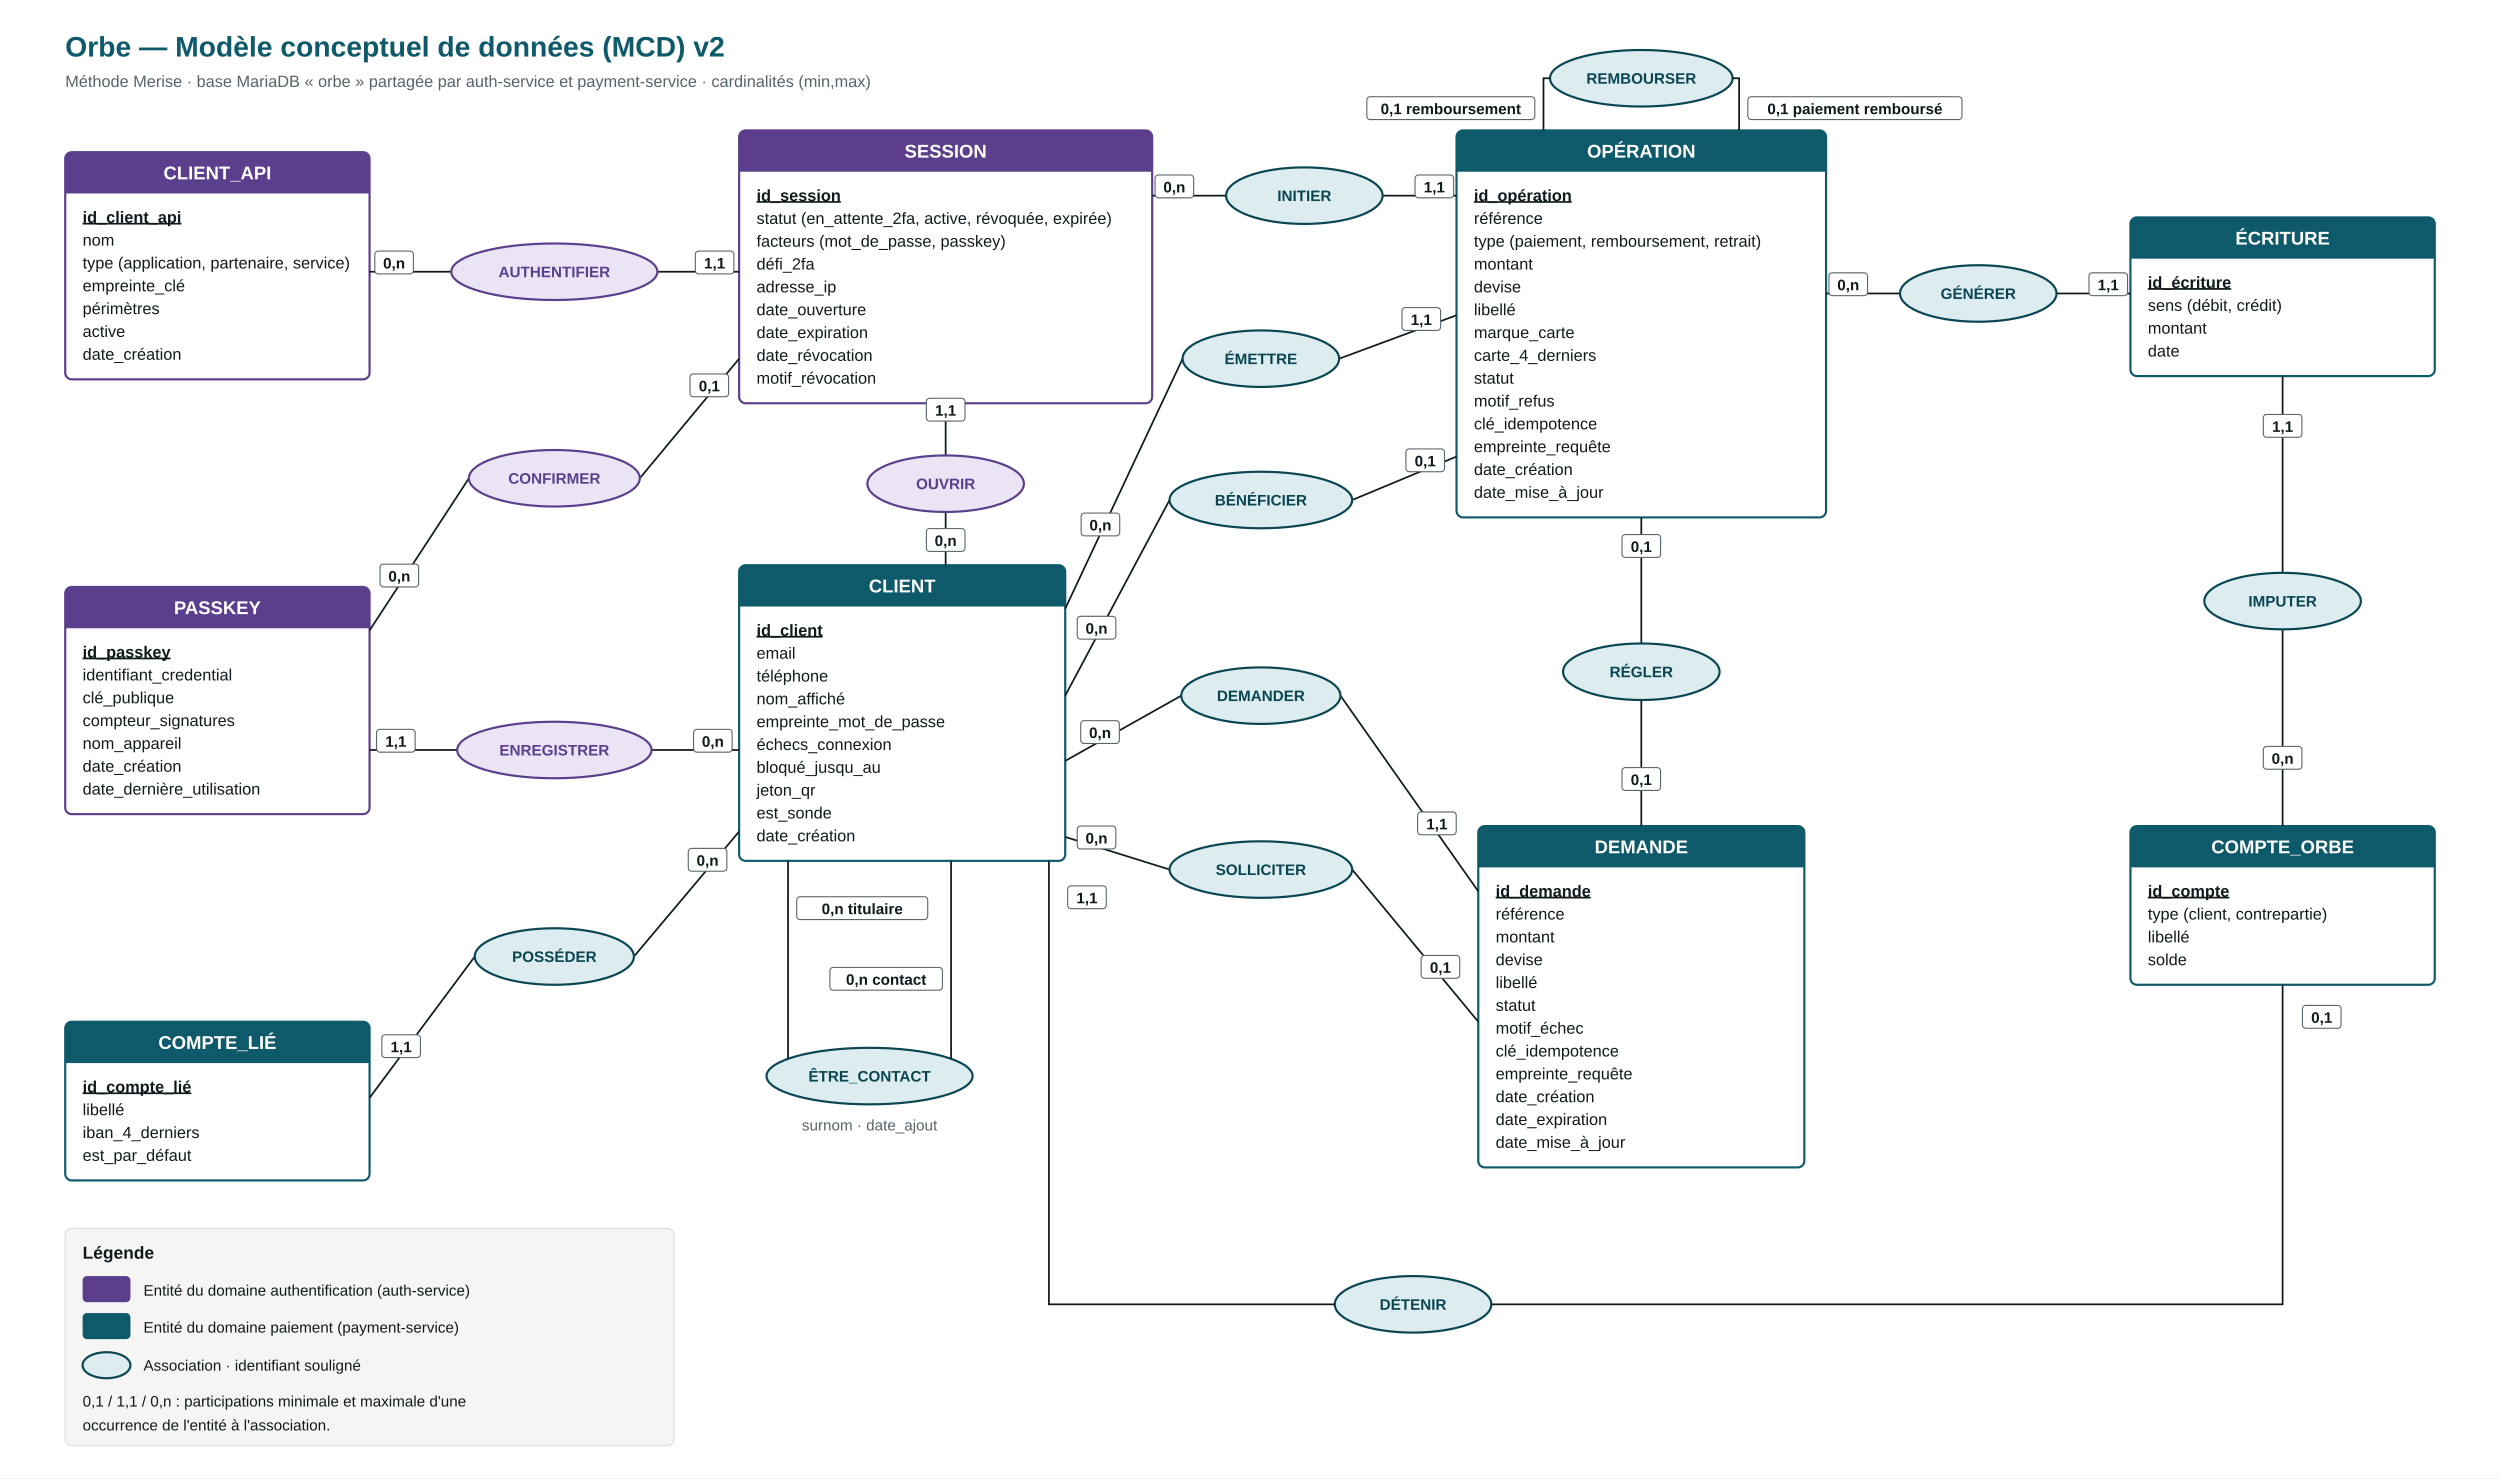
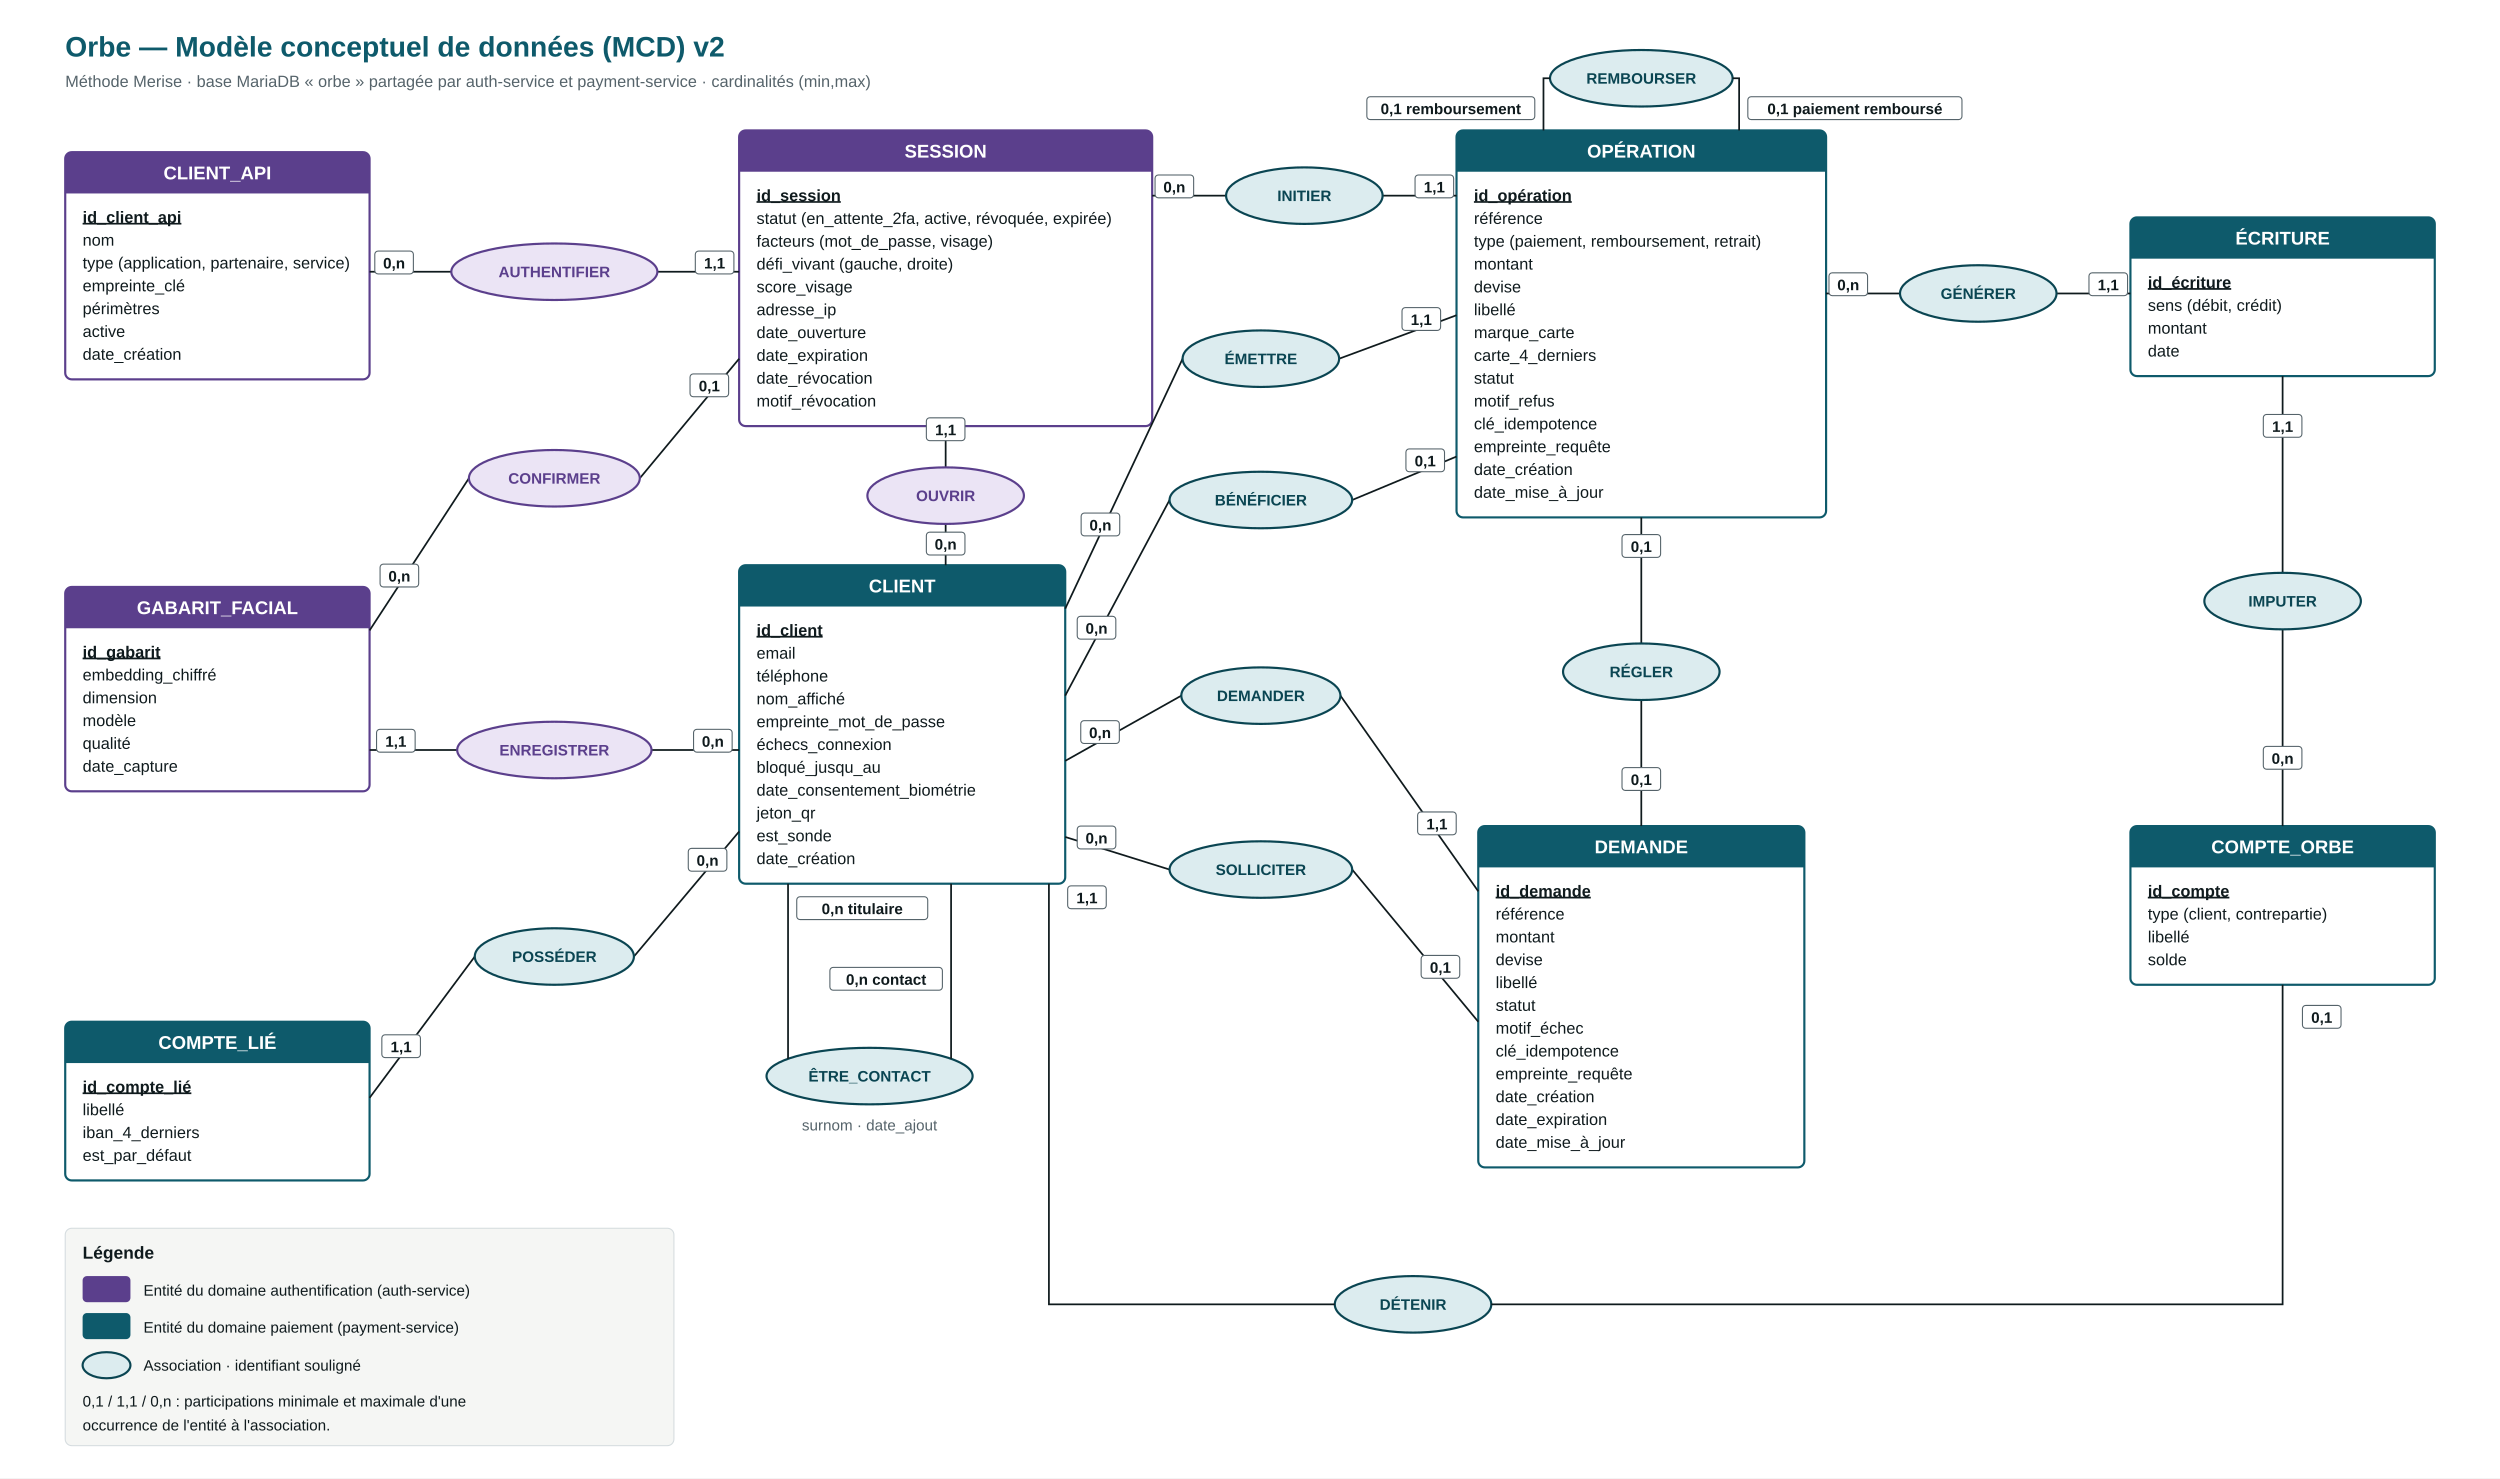
<svg xmlns="http://www.w3.org/2000/svg" width="2300" height="1360" viewBox="0 0 2300 1360" font-family="Segoe UI, Arial, sans-serif">
  <rect width="2300" height="1360" fill="#ffffff" />
  <text x="60" y="52" font-size="26" font-weight="bold" fill="#0e5a6b" text-anchor="start">Orbe — Modèle conceptuel de données (MCD) v2</text>
  <text x="60" y="80" font-size="15" font-weight="normal" fill="#55636a" text-anchor="start">Méthode Merise · base MariaDB « orbe » partagée par auth-service et payment-service · cardinalités (min,max)</text>
  <rect x="60" y="140" width="280" height="209" rx="6" fill="#fff" stroke="#5b3f8c" stroke-width="2" />
  <path d="M60 146 a6 6 0 0 1 6 -6 h268 a6 6 0 0 1 6 6 v32 h-280 z" fill="#5b3f8c" />
  <text x="200.0" y="165" font-size="17" font-weight="bold" fill="#fff" text-anchor="middle">CLIENT_API</text>
  <text x="76" y="205" font-size="15" font-weight="bold" fill="#0f1a1d" text-anchor="start" text-decoration="underline">id_client_api</text>
  <text x="76" y="226" font-size="15" font-weight="normal" fill="#0f1a1d" text-anchor="start">nom</text>
  <text x="76" y="247" font-size="15" font-weight="normal" fill="#0f1a1d" text-anchor="start">type (application, partenaire, service)</text>
  <text x="76" y="268" font-size="15" font-weight="normal" fill="#0f1a1d" text-anchor="start">empreinte_clé</text>
  <text x="76" y="289" font-size="15" font-weight="normal" fill="#0f1a1d" text-anchor="start">périmètres</text>
  <text x="76" y="310" font-size="15" font-weight="normal" fill="#0f1a1d" text-anchor="start">active</text>
  <text x="76" y="331" font-size="15" font-weight="normal" fill="#0f1a1d" text-anchor="start">date_création</text>
-   <rect x="680" y="120" width="380" height="251" rx="6" fill="#fff" stroke="#5b3f8c" stroke-width="2" />
+   <rect x="680" y="120" width="380" height="272" rx="6" fill="#fff" stroke="#5b3f8c" stroke-width="2" />
  <path d="M680 126 a6 6 0 0 1 6 -6 h368 a6 6 0 0 1 6 6 v32 h-380 z" fill="#5b3f8c" />
  <text x="870.0" y="145" font-size="17" font-weight="bold" fill="#fff" text-anchor="middle">SESSION</text>
  <text x="696" y="185" font-size="15" font-weight="bold" fill="#0f1a1d" text-anchor="start" text-decoration="underline">id_session</text>
  <text x="696" y="206" font-size="15" font-weight="normal" fill="#0f1a1d" text-anchor="start">statut (en_attente_2fa, active, révoquée, expirée)</text>
-   <text x="696" y="227" font-size="15" font-weight="normal" fill="#0f1a1d" text-anchor="start">facteurs (mot_de_passe, passkey)</text>
-   <text x="696" y="248" font-size="15" font-weight="normal" fill="#0f1a1d" text-anchor="start">défi_2fa</text>
-   <text x="696" y="269" font-size="15" font-weight="normal" fill="#0f1a1d" text-anchor="start">adresse_ip</text>
-   <text x="696" y="290" font-size="15" font-weight="normal" fill="#0f1a1d" text-anchor="start">date_ouverture</text>
-   <text x="696" y="311" font-size="15" font-weight="normal" fill="#0f1a1d" text-anchor="start">date_expiration</text>
-   <text x="696" y="332" font-size="15" font-weight="normal" fill="#0f1a1d" text-anchor="start">date_révocation</text>
-   <text x="696" y="353" font-size="15" font-weight="normal" fill="#0f1a1d" text-anchor="start">motif_révocation</text>
-   <rect x="60" y="540" width="280" height="209" rx="6" fill="#fff" stroke="#5b3f8c" stroke-width="2" />
+   <text x="696" y="227" font-size="15" font-weight="normal" fill="#0f1a1d" text-anchor="start">facteurs (mot_de_passe, visage)</text>
+   <text x="696" y="248" font-size="15" font-weight="normal" fill="#0f1a1d" text-anchor="start">défi_vivant (gauche, droite)</text>
+   <text x="696" y="269" font-size="15" font-weight="normal" fill="#0f1a1d" text-anchor="start">score_visage</text>
+   <text x="696" y="290" font-size="15" font-weight="normal" fill="#0f1a1d" text-anchor="start">adresse_ip</text>
+   <text x="696" y="311" font-size="15" font-weight="normal" fill="#0f1a1d" text-anchor="start">date_ouverture</text>
+   <text x="696" y="332" font-size="15" font-weight="normal" fill="#0f1a1d" text-anchor="start">date_expiration</text>
+   <text x="696" y="353" font-size="15" font-weight="normal" fill="#0f1a1d" text-anchor="start">date_révocation</text>
+   <text x="696" y="374" font-size="15" font-weight="normal" fill="#0f1a1d" text-anchor="start">motif_révocation</text>
+   <rect x="60" y="540" width="280" height="188" rx="6" fill="#fff" stroke="#5b3f8c" stroke-width="2" />
  <path d="M60 546 a6 6 0 0 1 6 -6 h268 a6 6 0 0 1 6 6 v32 h-280 z" fill="#5b3f8c" />
-   <text x="200.0" y="565" font-size="17" font-weight="bold" fill="#fff" text-anchor="middle">PASSKEY</text>
-   <text x="76" y="605" font-size="15" font-weight="bold" fill="#0f1a1d" text-anchor="start" text-decoration="underline">id_passkey</text>
-   <text x="76" y="626" font-size="15" font-weight="normal" fill="#0f1a1d" text-anchor="start">identifiant_credential</text>
-   <text x="76" y="647" font-size="15" font-weight="normal" fill="#0f1a1d" text-anchor="start">clé_publique</text>
-   <text x="76" y="668" font-size="15" font-weight="normal" fill="#0f1a1d" text-anchor="start">compteur_signatures</text>
-   <text x="76" y="689" font-size="15" font-weight="normal" fill="#0f1a1d" text-anchor="start">nom_appareil</text>
-   <text x="76" y="710" font-size="15" font-weight="normal" fill="#0f1a1d" text-anchor="start">date_création</text>
-   <text x="76" y="731" font-size="15" font-weight="normal" fill="#0f1a1d" text-anchor="start">date_dernière_utilisation</text>
-   <rect x="680" y="520" width="300" height="272" rx="6" fill="#fff" stroke="#0e5a6b" stroke-width="2" />
+   <text x="200.0" y="565" font-size="17" font-weight="bold" fill="#fff" text-anchor="middle">GABARIT_FACIAL</text>
+   <text x="76" y="605" font-size="15" font-weight="bold" fill="#0f1a1d" text-anchor="start" text-decoration="underline">id_gabarit</text>
+   <text x="76" y="626" font-size="15" font-weight="normal" fill="#0f1a1d" text-anchor="start">embedding_chiffré</text>
+   <text x="76" y="647" font-size="15" font-weight="normal" fill="#0f1a1d" text-anchor="start">dimension</text>
+   <text x="76" y="668" font-size="15" font-weight="normal" fill="#0f1a1d" text-anchor="start">modèle</text>
+   <text x="76" y="689" font-size="15" font-weight="normal" fill="#0f1a1d" text-anchor="start">qualité</text>
+   <text x="76" y="710" font-size="15" font-weight="normal" fill="#0f1a1d" text-anchor="start">date_capture</text>
+   <rect x="680" y="520" width="300" height="293" rx="6" fill="#fff" stroke="#0e5a6b" stroke-width="2" />
  <path d="M680 526 a6 6 0 0 1 6 -6 h288 a6 6 0 0 1 6 6 v32 h-300 z" fill="#0e5a6b" />
  <text x="830.0" y="545" font-size="17" font-weight="bold" fill="#fff" text-anchor="middle">CLIENT</text>
  <text x="696" y="585" font-size="15" font-weight="bold" fill="#0f1a1d" text-anchor="start" text-decoration="underline">id_client</text>
  <text x="696" y="606" font-size="15" font-weight="normal" fill="#0f1a1d" text-anchor="start">email</text>
  <text x="696" y="627" font-size="15" font-weight="normal" fill="#0f1a1d" text-anchor="start">téléphone</text>
  <text x="696" y="648" font-size="15" font-weight="normal" fill="#0f1a1d" text-anchor="start">nom_affiché</text>
  <text x="696" y="669" font-size="15" font-weight="normal" fill="#0f1a1d" text-anchor="start">empreinte_mot_de_passe</text>
  <text x="696" y="690" font-size="15" font-weight="normal" fill="#0f1a1d" text-anchor="start">échecs_connexion</text>
  <text x="696" y="711" font-size="15" font-weight="normal" fill="#0f1a1d" text-anchor="start">bloqué_jusqu_au</text>
-   <text x="696" y="732" font-size="15" font-weight="normal" fill="#0f1a1d" text-anchor="start">jeton_qr</text>
-   <text x="696" y="753" font-size="15" font-weight="normal" fill="#0f1a1d" text-anchor="start">est_sonde</text>
-   <text x="696" y="774" font-size="15" font-weight="normal" fill="#0f1a1d" text-anchor="start">date_création</text>
+   <text x="696" y="732" font-size="15" font-weight="normal" fill="#0f1a1d" text-anchor="start">date_consentement_biométrie</text>
+   <text x="696" y="753" font-size="15" font-weight="normal" fill="#0f1a1d" text-anchor="start">jeton_qr</text>
+   <text x="696" y="774" font-size="15" font-weight="normal" fill="#0f1a1d" text-anchor="start">est_sonde</text>
+   <text x="696" y="795" font-size="15" font-weight="normal" fill="#0f1a1d" text-anchor="start">date_création</text>
  <rect x="60" y="940" width="280" height="146" rx="6" fill="#fff" stroke="#0e5a6b" stroke-width="2" />
  <path d="M60 946 a6 6 0 0 1 6 -6 h268 a6 6 0 0 1 6 6 v32 h-280 z" fill="#0e5a6b" />
  <text x="200.0" y="965" font-size="17" font-weight="bold" fill="#fff" text-anchor="middle">COMPTE_LIÉ</text>
  <text x="76" y="1005" font-size="15" font-weight="bold" fill="#0f1a1d" text-anchor="start" text-decoration="underline">id_compte_lié</text>
  <text x="76" y="1026" font-size="15" font-weight="normal" fill="#0f1a1d" text-anchor="start">libellé</text>
  <text x="76" y="1047" font-size="15" font-weight="normal" fill="#0f1a1d" text-anchor="start">iban_4_derniers</text>
  <text x="76" y="1068" font-size="15" font-weight="normal" fill="#0f1a1d" text-anchor="start">est_par_défaut</text>
  <rect x="1340" y="120" width="340" height="356" rx="6" fill="#fff" stroke="#0e5a6b" stroke-width="2" />
  <path d="M1340 126 a6 6 0 0 1 6 -6 h328 a6 6 0 0 1 6 6 v32 h-340 z" fill="#0e5a6b" />
  <text x="1510.0" y="145" font-size="17" font-weight="bold" fill="#fff" text-anchor="middle">OPÉRATION</text>
  <text x="1356" y="185" font-size="15" font-weight="bold" fill="#0f1a1d" text-anchor="start" text-decoration="underline">id_opération</text>
  <text x="1356" y="206" font-size="15" font-weight="normal" fill="#0f1a1d" text-anchor="start">référence</text>
  <text x="1356" y="227" font-size="15" font-weight="normal" fill="#0f1a1d" text-anchor="start">type (paiement, remboursement, retrait)</text>
  <text x="1356" y="248" font-size="15" font-weight="normal" fill="#0f1a1d" text-anchor="start">montant</text>
  <text x="1356" y="269" font-size="15" font-weight="normal" fill="#0f1a1d" text-anchor="start">devise</text>
  <text x="1356" y="290" font-size="15" font-weight="normal" fill="#0f1a1d" text-anchor="start">libellé</text>
  <text x="1356" y="311" font-size="15" font-weight="normal" fill="#0f1a1d" text-anchor="start">marque_carte</text>
  <text x="1356" y="332" font-size="15" font-weight="normal" fill="#0f1a1d" text-anchor="start">carte_4_derniers</text>
  <text x="1356" y="353" font-size="15" font-weight="normal" fill="#0f1a1d" text-anchor="start">statut</text>
  <text x="1356" y="374" font-size="15" font-weight="normal" fill="#0f1a1d" text-anchor="start">motif_refus</text>
  <text x="1356" y="395" font-size="15" font-weight="normal" fill="#0f1a1d" text-anchor="start">clé_idempotence</text>
  <text x="1356" y="416" font-size="15" font-weight="normal" fill="#0f1a1d" text-anchor="start">empreinte_requête</text>
  <text x="1356" y="437" font-size="15" font-weight="normal" fill="#0f1a1d" text-anchor="start">date_création</text>
  <text x="1356" y="458" font-size="15" font-weight="normal" fill="#0f1a1d" text-anchor="start">date_mise_à_jour</text>
  <rect x="1360" y="760" width="300" height="314" rx="6" fill="#fff" stroke="#0e5a6b" stroke-width="2" />
  <path d="M1360 766 a6 6 0 0 1 6 -6 h288 a6 6 0 0 1 6 6 v32 h-300 z" fill="#0e5a6b" />
  <text x="1510.0" y="785" font-size="17" font-weight="bold" fill="#fff" text-anchor="middle">DEMANDE</text>
  <text x="1376" y="825" font-size="15" font-weight="bold" fill="#0f1a1d" text-anchor="start" text-decoration="underline">id_demande</text>
  <text x="1376" y="846" font-size="15" font-weight="normal" fill="#0f1a1d" text-anchor="start">référence</text>
  <text x="1376" y="867" font-size="15" font-weight="normal" fill="#0f1a1d" text-anchor="start">montant</text>
  <text x="1376" y="888" font-size="15" font-weight="normal" fill="#0f1a1d" text-anchor="start">devise</text>
  <text x="1376" y="909" font-size="15" font-weight="normal" fill="#0f1a1d" text-anchor="start">libellé</text>
  <text x="1376" y="930" font-size="15" font-weight="normal" fill="#0f1a1d" text-anchor="start">statut</text>
  <text x="1376" y="951" font-size="15" font-weight="normal" fill="#0f1a1d" text-anchor="start">motif_échec</text>
  <text x="1376" y="972" font-size="15" font-weight="normal" fill="#0f1a1d" text-anchor="start">clé_idempotence</text>
  <text x="1376" y="993" font-size="15" font-weight="normal" fill="#0f1a1d" text-anchor="start">empreinte_requête</text>
  <text x="1376" y="1014" font-size="15" font-weight="normal" fill="#0f1a1d" text-anchor="start">date_création</text>
  <text x="1376" y="1035" font-size="15" font-weight="normal" fill="#0f1a1d" text-anchor="start">date_expiration</text>
  <text x="1376" y="1056" font-size="15" font-weight="normal" fill="#0f1a1d" text-anchor="start">date_mise_à_jour</text>
  <rect x="1960" y="200" width="280" height="146" rx="6" fill="#fff" stroke="#0e5a6b" stroke-width="2" />
  <path d="M1960 206 a6 6 0 0 1 6 -6 h268 a6 6 0 0 1 6 6 v32 h-280 z" fill="#0e5a6b" />
  <text x="2100.0" y="225" font-size="17" font-weight="bold" fill="#fff" text-anchor="middle">ÉCRITURE</text>
  <text x="1976" y="265" font-size="15" font-weight="bold" fill="#0f1a1d" text-anchor="start" text-decoration="underline">id_écriture</text>
  <text x="1976" y="286" font-size="15" font-weight="normal" fill="#0f1a1d" text-anchor="start">sens (débit, crédit)</text>
  <text x="1976" y="307" font-size="15" font-weight="normal" fill="#0f1a1d" text-anchor="start">montant</text>
  <text x="1976" y="328" font-size="15" font-weight="normal" fill="#0f1a1d" text-anchor="start">date</text>
  <rect x="1960" y="760" width="280" height="146" rx="6" fill="#fff" stroke="#0e5a6b" stroke-width="2" />
  <path d="M1960 766 a6 6 0 0 1 6 -6 h268 a6 6 0 0 1 6 6 v32 h-280 z" fill="#0e5a6b" />
  <text x="2100.0" y="785" font-size="17" font-weight="bold" fill="#fff" text-anchor="middle">COMPTE_ORBE</text>
  <text x="1976" y="825" font-size="15" font-weight="bold" fill="#0f1a1d" text-anchor="start" text-decoration="underline">id_compte</text>
  <text x="1976" y="846" font-size="15" font-weight="normal" fill="#0f1a1d" text-anchor="start">type (client, contrepartie)</text>
  <text x="1976" y="867" font-size="15" font-weight="normal" fill="#0f1a1d" text-anchor="start">libellé</text>
  <text x="1976" y="888" font-size="15" font-weight="normal" fill="#0f1a1d" text-anchor="start">solde</text>
  <polyline points="340,250 415.2,250" fill="none" stroke="#0f1a1d" stroke-width="1.6" />
  <polyline points="604.8,250 680,250" fill="none" stroke="#0f1a1d" stroke-width="1.6" />
  <ellipse cx="510" cy="250" rx="94.8" ry="26" fill="#ebe4f5" stroke="#5b3f8c" stroke-width="2" />
  <text x="510" y="255" font-size="14" font-weight="bold" fill="#5b3f8c" text-anchor="middle">AUTHENTIFIER</text>
  <rect x="344.81" y="231.0" width="35.5" height="21" rx="3" fill="#fff" stroke="#55636a" stroke-width="1" />
  <text x="362.56" y="247.0" font-size="14" font-weight="bold" fill="#0f1a1d" text-anchor="middle">0,n</text>
  <rect x="639.69" y="231.0" width="35.5" height="21" rx="3" fill="#fff" stroke="#55636a" stroke-width="1" />
  <text x="657.44" y="247.0" font-size="14" font-weight="bold" fill="#0f1a1d" text-anchor="middle">1,1</text>
  <polyline points="340,580 431.4,440" fill="none" stroke="#0f1a1d" stroke-width="1.6" />
  <polyline points="588.6,440 680,330" fill="none" stroke="#0f1a1d" stroke-width="1.6" />
  <ellipse cx="510" cy="440" rx="78.6" ry="26" fill="#ebe4f5" stroke="#5b3f8c" stroke-width="2" />
  <text x="510" y="445" font-size="14" font-weight="bold" fill="#5b3f8c" text-anchor="middle">CONFIRMER</text>
  <rect x="349.67" y="519.0" width="35.5" height="21" rx="3" fill="#fff" stroke="#55636a" stroke-width="1" />
  <text x="367.42" y="535.0" font-size="14" font-weight="bold" fill="#0f1a1d" text-anchor="middle">0,n</text>
  <rect x="634.83" y="344.0" width="35.5" height="21" rx="3" fill="#fff" stroke="#55636a" stroke-width="1" />
  <text x="652.58" y="360.0" font-size="14" font-weight="bold" fill="#0f1a1d" text-anchor="middle">0,1</text>
  <polyline points="340,690 420.6,690" fill="none" stroke="#0f1a1d" stroke-width="1.6" />
  <polyline points="599.4,690 680,690" fill="none" stroke="#0f1a1d" stroke-width="1.6" />
  <ellipse cx="510" cy="690" rx="89.4" ry="26" fill="#ebe4f5" stroke="#5b3f8c" stroke-width="2" />
  <text x="510" y="695" font-size="14" font-weight="bold" fill="#5b3f8c" text-anchor="middle">ENREGISTRER</text>
  <rect x="346.43" y="671.0" width="35.5" height="21" rx="3" fill="#fff" stroke="#55636a" stroke-width="1" />
  <text x="364.18" y="687.0" font-size="14" font-weight="bold" fill="#0f1a1d" text-anchor="middle">1,1</text>
  <rect x="638.07" y="671.0" width="35.5" height="21" rx="3" fill="#fff" stroke="#55636a" stroke-width="1" />
  <text x="655.82" y="687.0" font-size="14" font-weight="bold" fill="#0f1a1d" text-anchor="middle">0,n</text>
-   <polyline points="870,371 870,419" fill="none" stroke="#0f1a1d" stroke-width="1.6" />
-   <polyline points="870,471 870,520" fill="none" stroke="#0f1a1d" stroke-width="1.6" />
-   <ellipse cx="870" cy="445" rx="72" ry="26" fill="#ebe4f5" stroke="#5b3f8c" stroke-width="2" />
-   <text x="870" y="450" font-size="14" font-weight="bold" fill="#5b3f8c" text-anchor="middle">OUVRIR</text>
-   <rect x="852.25" y="366.4" width="35.5" height="21" rx="3" fill="#fff" stroke="#55636a" stroke-width="1" />
-   <text x="870.0" y="382.4" font-size="14" font-weight="bold" fill="#0f1a1d" text-anchor="middle">1,1</text>
-   <rect x="852.25" y="486.3" width="35.5" height="21" rx="3" fill="#fff" stroke="#55636a" stroke-width="1" />
-   <text x="870.0" y="502.3" font-size="14" font-weight="bold" fill="#0f1a1d" text-anchor="middle">0,n</text>
+   <polyline points="870,392 870,430" fill="none" stroke="#0f1a1d" stroke-width="1.6" />
+   <polyline points="870,482 870,520" fill="none" stroke="#0f1a1d" stroke-width="1.6" />
+   <ellipse cx="870" cy="456" rx="72" ry="26" fill="#ebe4f5" stroke="#5b3f8c" stroke-width="2" />
+   <text x="870" y="461" font-size="14" font-weight="bold" fill="#5b3f8c" text-anchor="middle">OUVRIR</text>
+   <rect x="852.25" y="384.4" width="35.5" height="21" rx="3" fill="#fff" stroke="#55636a" stroke-width="1" />
+   <text x="870.0" y="400.4" font-size="14" font-weight="bold" fill="#0f1a1d" text-anchor="middle">1,1</text>
+   <rect x="852.25" y="489.6" width="35.5" height="21" rx="3" fill="#fff" stroke="#55636a" stroke-width="1" />
+   <text x="870.0" y="505.6" font-size="14" font-weight="bold" fill="#0f1a1d" text-anchor="middle">0,n</text>
  <polyline points="340,1010 436.8,880" fill="none" stroke="#0f1a1d" stroke-width="1.6" />
  <polyline points="583.2,880 680,765" fill="none" stroke="#0f1a1d" stroke-width="1.6" />
  <ellipse cx="510" cy="880" rx="73.2" ry="26" fill="#dcecef" stroke="#0a4552" stroke-width="2" />
  <text x="510" y="885" font-size="14" font-weight="bold" fill="#0a4552" text-anchor="middle">POSSÉDER</text>
  <rect x="351.29" y="952.0" width="35.5" height="21" rx="3" fill="#fff" stroke="#55636a" stroke-width="1" />
  <text x="369.04" y="968.0" font-size="14" font-weight="bold" fill="#0f1a1d" text-anchor="middle">1,1</text>
  <rect x="633.21" y="780.5" width="35.5" height="21" rx="3" fill="#fff" stroke="#55636a" stroke-width="1" />
  <text x="650.96" y="796.5" font-size="14" font-weight="bold" fill="#0f1a1d" text-anchor="middle">0,n</text>
  <polyline points="1060,180 1128,180" fill="none" stroke="#0f1a1d" stroke-width="1.6" />
  <polyline points="1272,180 1340,180" fill="none" stroke="#0f1a1d" stroke-width="1.6" />
  <ellipse cx="1200" cy="180" rx="72" ry="26" fill="#dcecef" stroke="#0a4552" stroke-width="2" />
  <text x="1200" y="185" font-size="14" font-weight="bold" fill="#0a4552" text-anchor="middle">INITIER</text>
  <rect x="1062.65" y="161.0" width="35.5" height="21" rx="3" fill="#fff" stroke="#55636a" stroke-width="1" />
  <text x="1080.4" y="177.0" font-size="14" font-weight="bold" fill="#0f1a1d" text-anchor="middle">0,n</text>
  <rect x="1301.85" y="161.0" width="35.5" height="21" rx="3" fill="#fff" stroke="#55636a" stroke-width="1" />
  <text x="1319.6" y="177.0" font-size="14" font-weight="bold" fill="#0f1a1d" text-anchor="middle">1,1</text>
  <polyline points="980,560 1088,330" fill="none" stroke="#0f1a1d" stroke-width="1.6" />
  <polyline points="1232,330 1340,290" fill="none" stroke="#0f1a1d" stroke-width="1.6" />
  <ellipse cx="1160" cy="330" rx="72" ry="26" fill="#dcecef" stroke="#0a4552" stroke-width="2" />
  <text x="1160" y="335" font-size="14" font-weight="bold" fill="#0a4552" text-anchor="middle">ÉMETTRE</text>
  <rect x="994.65" y="472.0" width="35.5" height="21" rx="3" fill="#fff" stroke="#55636a" stroke-width="1" />
  <text x="1012.4" y="488.0" font-size="14" font-weight="bold" fill="#0f1a1d" text-anchor="middle">0,n</text>
  <rect x="1289.85" y="283.0" width="35.5" height="21" rx="3" fill="#fff" stroke="#55636a" stroke-width="1" />
  <text x="1307.6" y="299.0" font-size="14" font-weight="bold" fill="#0f1a1d" text-anchor="middle">1,1</text>
  <polyline points="980,640 1076.0,460" fill="none" stroke="#0f1a1d" stroke-width="1.6" />
  <polyline points="1244.0,460 1340,420" fill="none" stroke="#0f1a1d" stroke-width="1.6" />
  <ellipse cx="1160" cy="460" rx="84.0" ry="26" fill="#dcecef" stroke="#0a4552" stroke-width="2" />
  <text x="1160" y="465" font-size="14" font-weight="bold" fill="#0a4552" text-anchor="middle">BÉNÉFICIER</text>
  <rect x="991.05" y="567.0" width="35.5" height="21" rx="3" fill="#fff" stroke="#55636a" stroke-width="1" />
  <text x="1008.8" y="583.0" font-size="14" font-weight="bold" fill="#0f1a1d" text-anchor="middle">0,n</text>
  <rect x="1293.45" y="413.0" width="35.5" height="21" rx="3" fill="#fff" stroke="#55636a" stroke-width="1" />
  <text x="1311.2" y="429.0" font-size="14" font-weight="bold" fill="#0f1a1d" text-anchor="middle">0,1</text>
  <polyline points="980,700 1086.8,640" fill="none" stroke="#0f1a1d" stroke-width="1.6" />
  <polyline points="1233.2,640 1360,820" fill="none" stroke="#0f1a1d" stroke-width="1.6" />
  <ellipse cx="1160" cy="640" rx="73.2" ry="26" fill="#dcecef" stroke="#0a4552" stroke-width="2" />
  <text x="1160" y="645" font-size="14" font-weight="bold" fill="#0a4552" text-anchor="middle">DEMANDER</text>
  <rect x="994.29" y="663.0" width="35.5" height="21" rx="3" fill="#fff" stroke="#55636a" stroke-width="1" />
  <text x="1012.04" y="679.0" font-size="14" font-weight="bold" fill="#0f1a1d" text-anchor="middle">0,n</text>
  <rect x="1304.21" y="747.0" width="35.5" height="21" rx="3" fill="#fff" stroke="#55636a" stroke-width="1" />
  <text x="1321.96" y="763.0" font-size="14" font-weight="bold" fill="#0f1a1d" text-anchor="middle">1,1</text>
  <polyline points="980,770 1076.0,800" fill="none" stroke="#0f1a1d" stroke-width="1.6" />
  <polyline points="1244.0,800 1360,940" fill="none" stroke="#0f1a1d" stroke-width="1.6" />
  <ellipse cx="1160" cy="800" rx="84.0" ry="26" fill="#dcecef" stroke="#0a4552" stroke-width="2" />
  <text x="1160" y="805" font-size="14" font-weight="bold" fill="#0a4552" text-anchor="middle">SOLLICITER</text>
  <rect x="991.05" y="760.0" width="35.5" height="21" rx="3" fill="#fff" stroke="#55636a" stroke-width="1" />
  <text x="1008.8" y="776.0" font-size="14" font-weight="bold" fill="#0f1a1d" text-anchor="middle">0,n</text>
  <rect x="1307.45" y="879.0" width="35.5" height="21" rx="3" fill="#fff" stroke="#55636a" stroke-width="1" />
  <text x="1325.2" y="895.0" font-size="14" font-weight="bold" fill="#0f1a1d" text-anchor="middle">0,1</text>
  <polyline points="1510,476 1510,592" fill="none" stroke="#0f1a1d" stroke-width="1.6" />
  <polyline points="1510,644 1510,760" fill="none" stroke="#0f1a1d" stroke-width="1.6" />
  <ellipse cx="1510" cy="618" rx="72" ry="26" fill="#dcecef" stroke="#0a4552" stroke-width="2" />
  <text x="1510" y="623" font-size="14" font-weight="bold" fill="#0a4552" text-anchor="middle">RÉGLER</text>
  <rect x="1492.25" y="491.8" width="35.5" height="21" rx="3" fill="#fff" stroke="#55636a" stroke-width="1" />
  <text x="1510.0" y="507.8" font-size="14" font-weight="bold" fill="#0f1a1d" text-anchor="middle">0,1</text>
  <rect x="1492.25" y="706.2" width="35.5" height="21" rx="3" fill="#fff" stroke="#55636a" stroke-width="1" />
  <text x="1510.0" y="722.2" font-size="14" font-weight="bold" fill="#0f1a1d" text-anchor="middle">0,1</text>
  <ellipse cx="1510" cy="72" rx="84.0" ry="26" fill="#dcecef" stroke="#0a4552" stroke-width="2" />
  <text x="1510" y="77" font-size="14" font-weight="bold" fill="#0a4552" text-anchor="middle">REMBOURSER</text>
  <polyline points="1420,120 1420,72 1426.0,72" fill="none" stroke="#0f1a1d" stroke-width="1.6" />
  <polyline points="1600,120 1600,72 1594.0,72" fill="none" stroke="#0f1a1d" stroke-width="1.6" />
  <rect x="1257.5" y="89" width="154.5" height="21" rx="3" fill="#fff" stroke="#55636a" stroke-width="1" />
  <text x="1334.75" y="105" font-size="14" font-weight="bold" fill="#0f1a1d" text-anchor="middle">0,1 remboursement</text>
  <rect x="1608" y="89" width="197.0" height="21" rx="3" fill="#fff" stroke="#55636a" stroke-width="1" />
  <text x="1706.5" y="105" font-size="14" font-weight="bold" fill="#0f1a1d" text-anchor="middle">0,1 paiement remboursé</text>
  <polyline points="1680,270 1748,270" fill="none" stroke="#0f1a1d" stroke-width="1.6" />
  <polyline points="1892,270 1960,270" fill="none" stroke="#0f1a1d" stroke-width="1.6" />
  <ellipse cx="1820" cy="270" rx="72" ry="26" fill="#dcecef" stroke="#0a4552" stroke-width="2" />
  <text x="1820" y="275" font-size="14" font-weight="bold" fill="#0a4552" text-anchor="middle">GÉNÉRER</text>
  <rect x="1682.65" y="251.0" width="35.5" height="21" rx="3" fill="#fff" stroke="#55636a" stroke-width="1" />
  <text x="1700.4" y="267.0" font-size="14" font-weight="bold" fill="#0f1a1d" text-anchor="middle">0,n</text>
  <rect x="1921.85" y="251.0" width="35.5" height="21" rx="3" fill="#fff" stroke="#55636a" stroke-width="1" />
  <text x="1939.6" y="267.0" font-size="14" font-weight="bold" fill="#0f1a1d" text-anchor="middle">1,1</text>
  <polyline points="2100,346 2100,527" fill="none" stroke="#0f1a1d" stroke-width="1.6" />
  <polyline points="2100,579 2100,760" fill="none" stroke="#0f1a1d" stroke-width="1.6" />
  <ellipse cx="2100" cy="553" rx="72" ry="26" fill="#dcecef" stroke="#0a4552" stroke-width="2" />
  <text x="2100" y="558" font-size="14" font-weight="bold" fill="#0a4552" text-anchor="middle">IMPUTER</text>
  <rect x="2082.25" y="381.3" width="35.5" height="21" rx="3" fill="#fff" stroke="#55636a" stroke-width="1" />
  <text x="2100.0" y="397.3" font-size="14" font-weight="bold" fill="#0f1a1d" text-anchor="middle">1,1</text>
  <rect x="2082.25" y="686.7" width="35.5" height="21" rx="3" fill="#fff" stroke="#55636a" stroke-width="1" />
  <text x="2100.0" y="702.7" font-size="14" font-weight="bold" fill="#0f1a1d" text-anchor="middle">0,n</text>
  <ellipse cx="1300" cy="1200" rx="72" ry="26" fill="#dcecef" stroke="#0a4552" stroke-width="2" />
  <text x="1300" y="1205" font-size="14" font-weight="bold" fill="#0a4552" text-anchor="middle">DÉTENIR</text>
-   <polyline points="965,792 965,1200 1228,1200" fill="none" stroke="#0f1a1d" stroke-width="1.6" />
+   <polyline points="965,813 965,1200 1228,1200" fill="none" stroke="#0f1a1d" stroke-width="1.6" />
  <polyline points="1372,1200 2100,1200 2100,906" fill="none" stroke="#0f1a1d" stroke-width="1.6" />
  <rect x="982.25" y="815" width="35.5" height="21" rx="3" fill="#fff" stroke="#55636a" stroke-width="1" />
  <text x="1000.0" y="831" font-size="14" font-weight="bold" fill="#0f1a1d" text-anchor="middle">1,1</text>
  <ellipse cx="800" cy="990" rx="94.8" ry="26" fill="#dcecef" stroke="#0a4552" stroke-width="2" />
  <text x="800" y="995" font-size="14" font-weight="bold" fill="#0a4552" text-anchor="middle">ÊTRE_CONTACT</text>
-   <polyline points="725,792 725,974.097" fill="none" stroke="#0f1a1d" stroke-width="1.6" />
-   <polyline points="875,792 875,974.097" fill="none" stroke="#0f1a1d" stroke-width="1.6" />
+   <polyline points="725,813 725,974.097" fill="none" stroke="#0f1a1d" stroke-width="1.6" />
+   <polyline points="875,813 875,974.097" fill="none" stroke="#0f1a1d" stroke-width="1.6" />
  <rect x="733" y="825" width="120.5" height="21" rx="3" fill="#fff" stroke="#55636a" stroke-width="1" />
  <text x="793.25" y="841" font-size="14" font-weight="bold" fill="#0f1a1d" text-anchor="middle">0,n titulaire</text>
  <rect x="763.5" y="890" width="103.5" height="21" rx="3" fill="#fff" stroke="#55636a" stroke-width="1" />
  <text x="815.25" y="906" font-size="14" font-weight="bold" fill="#0f1a1d" text-anchor="middle">0,n contact</text>
  <text x="800" y="1040" font-size="14" font-weight="normal" fill="#55636a" text-anchor="middle">surnom · date_ajout</text>
  <rect x="2118.25" y="925" width="35.5" height="21" rx="3" fill="#fff" stroke="#55636a" stroke-width="1" />
  <text x="2136.0" y="941" font-size="14" font-weight="bold" fill="#0f1a1d" text-anchor="middle">0,1</text>
  <rect x="60" y="1130" width="560" height="200" rx="6" fill="#f5f6f4" stroke="#d5dcdf" />
  <text x="76" y="1158" font-size="16" font-weight="bold" fill="#0f1a1d" text-anchor="start">Légende</text>
  <rect x="76" y="1174" width="44" height="24" rx="4" fill="#5b3f8c" />
  <text x="132" y="1192" font-size="14" font-weight="normal" fill="#0f1a1d" text-anchor="start">Entité du domaine authentification (auth-service)</text>
  <rect x="76" y="1208" width="44" height="24" rx="4" fill="#0e5a6b" />
  <text x="132" y="1226" font-size="14" font-weight="normal" fill="#0f1a1d" text-anchor="start">Entité du domaine paiement (payment-service)</text>
  <ellipse cx="98" cy="1256" rx="22" ry="12" fill="#dcecef" stroke="#0a4552" stroke-width="2" />
  <text x="132" y="1261" font-size="14" font-weight="normal" fill="#0f1a1d" text-anchor="start">Association · identifiant souligné</text>
  <text x="76" y="1294" font-size="14" font-weight="normal" fill="#0f1a1d" text-anchor="start">0,1 / 1,1 / 0,n : participations minimale et maximale d'une</text>
  <text x="76" y="1316" font-size="14" font-weight="normal" fill="#0f1a1d" text-anchor="start">occurrence de l'entité à l'association.</text>
</svg>
